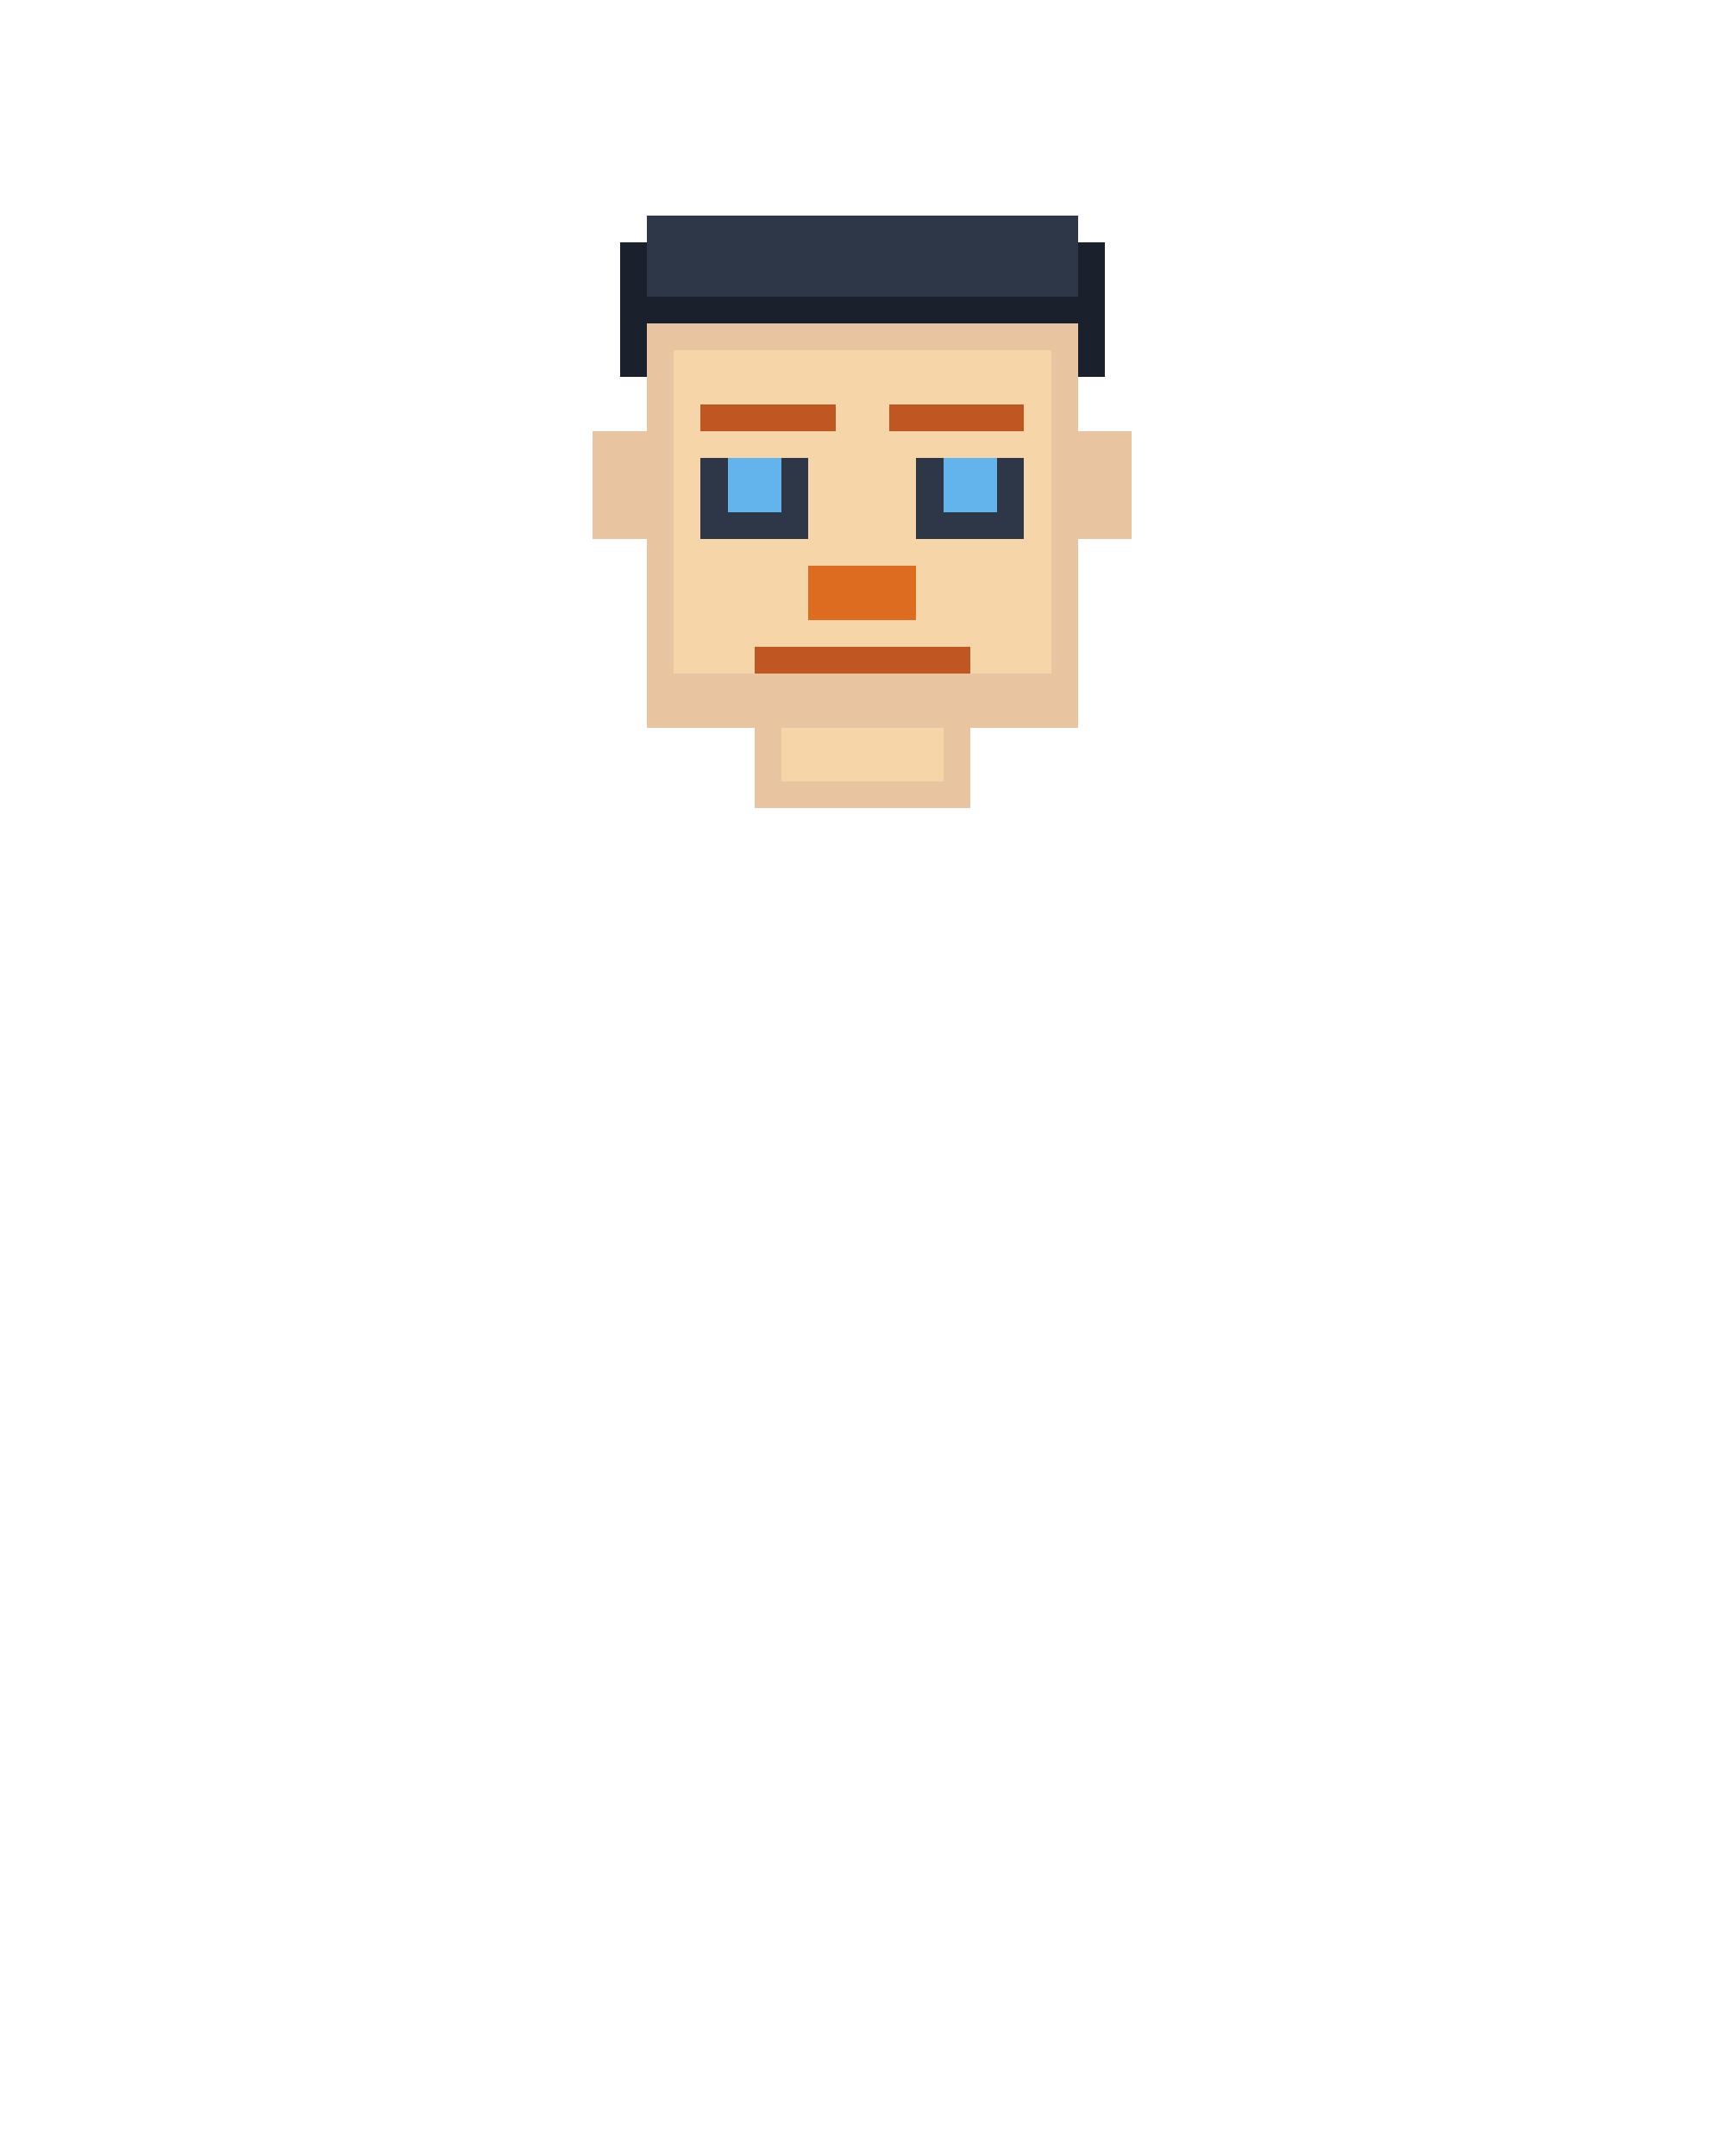
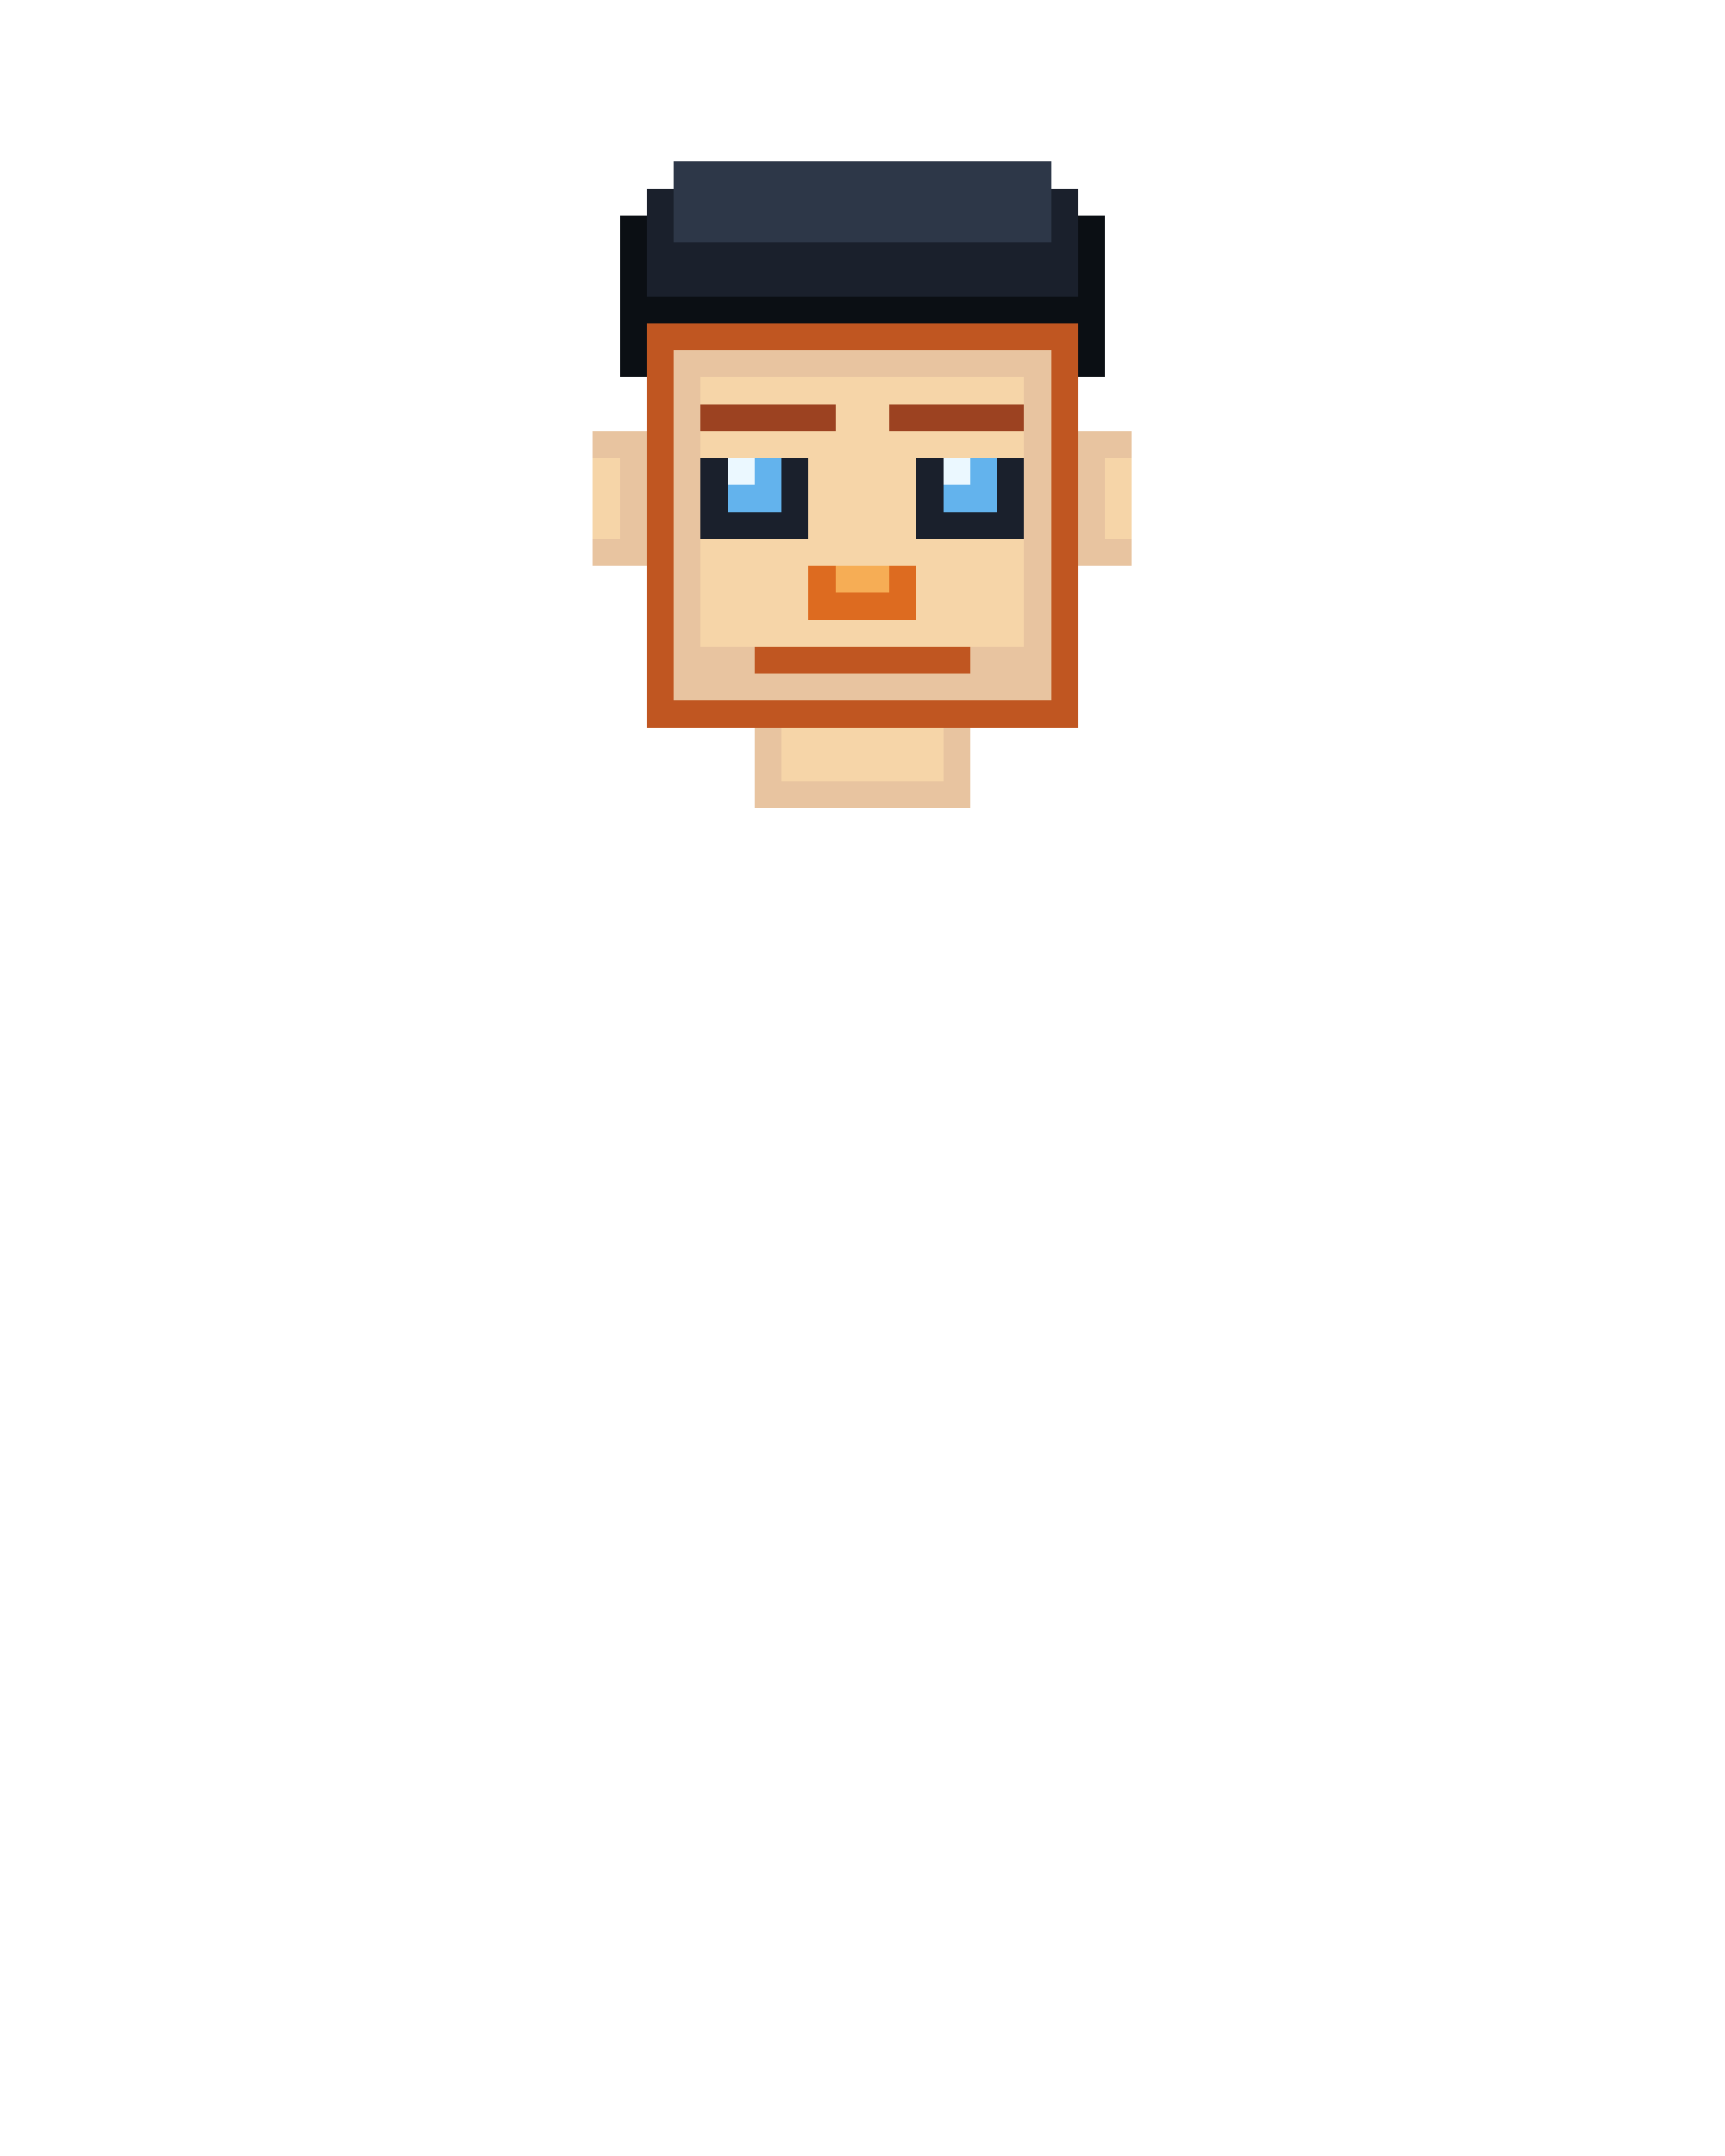
<svg xmlns="http://www.w3.org/2000/svg" viewBox="0 0 64 80" shape-rendering="crispEdges">
-   <rect x="23" y="9" width="18" height="5" fill="#1a202c" />
-   <rect x="24" y="8" width="16" height="3" fill="#2d3748" />
-   <rect x="24" y="12" width="16" height="15" fill="#e8c4a0" />
-   <rect x="25" y="13" width="14" height="12" fill="#f6d5a8" />
-   <rect x="26" y="15" width="5" height="1" fill="#c05621" />
-   <rect x="33" y="15" width="5" height="1" fill="#c05621" />
-   <rect x="26" y="17" width="4" height="3" fill="#2d3748" />
-   <rect x="34" y="17" width="4" height="3" fill="#2d3748" />
+   <rect x="23" y="8" width="18" height="6" fill="#0b0f14" />
+   <rect x="24" y="7" width="16" height="4" fill="#1a202c" />
+   <rect x="25" y="6" width="14" height="3" fill="#2d3748" />
+   <rect x="24" y="12" width="16" height="15" fill="#c05621" />
+   <rect x="25" y="13" width="14" height="13" fill="#e8c4a0" />
+   <rect x="26" y="14" width="12" height="10" fill="#f6d5a8" />
+   <rect x="26" y="15" width="5" height="1" fill="#9c4221" />
+   <rect x="33" y="15" width="5" height="1" fill="#9c4221" />
+   <rect x="26" y="17" width="4" height="3" fill="#1a202c" />
+   <rect x="34" y="17" width="4" height="3" fill="#1a202c" />
  <rect x="27" y="17" width="2" height="2" fill="#63b3ed" />
  <rect x="35" y="17" width="2" height="2" fill="#63b3ed" />
+   <rect x="27" y="17" width="1" height="1" fill="#ebf8ff" />
+   <rect x="35" y="17" width="1" height="1" fill="#ebf8ff" />
  <rect x="30" y="21" width="4" height="2" fill="#dd6b20" />
+   <rect x="31" y="21" width="2" height="1" fill="#f6ad55" />
  <rect x="28" y="24" width="8" height="1" fill="#c05621" />
  <rect x="28" y="27" width="8" height="3" fill="#e8c4a0" />
  <rect x="29" y="27" width="6" height="2" fill="#f6d5a8" />
-   <rect x="22" y="16" width="2" height="4" fill="#e8c4a0" />
-   <rect x="40" y="16" width="2" height="4" fill="#e8c4a0" />
+   <rect x="22" y="16" width="2" height="5" fill="#e8c4a0" />
+   <rect x="40" y="16" width="2" height="5" fill="#e8c4a0" />
+   <rect x="22" y="17" width="1" height="3" fill="#f6d5a8" />
+   <rect x="41" y="17" width="1" height="3" fill="#f6d5a8" />
</svg>
